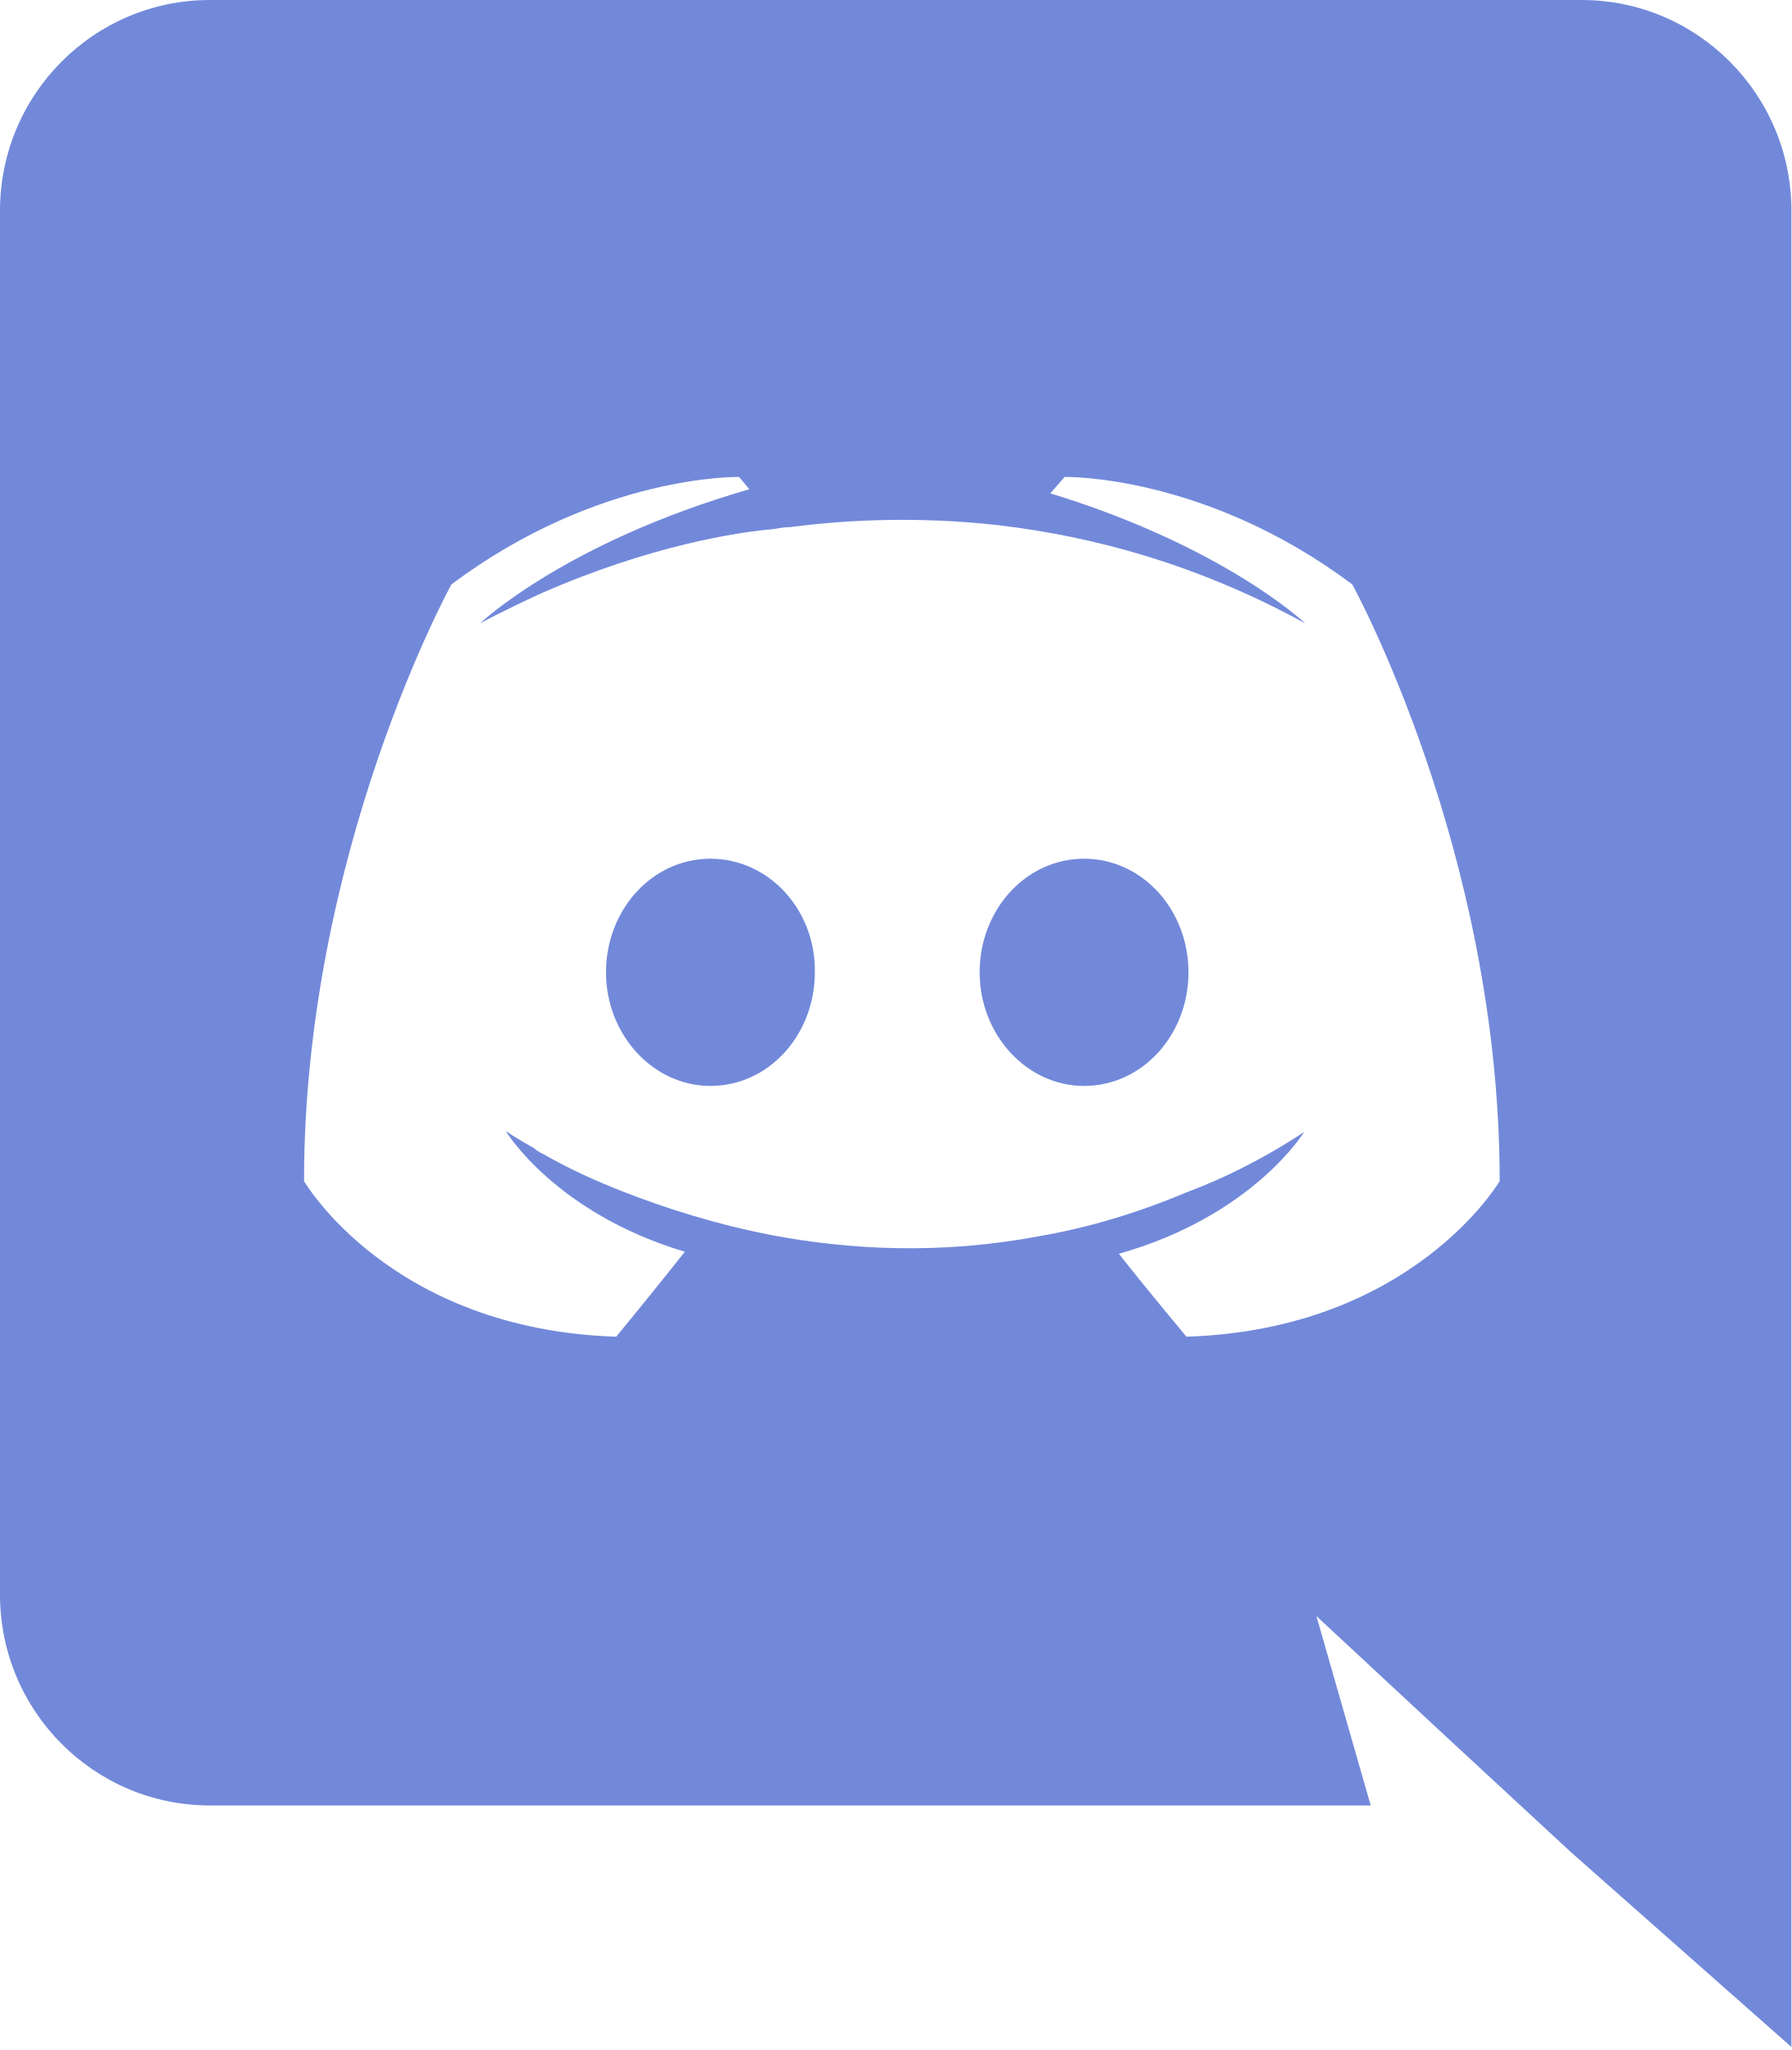
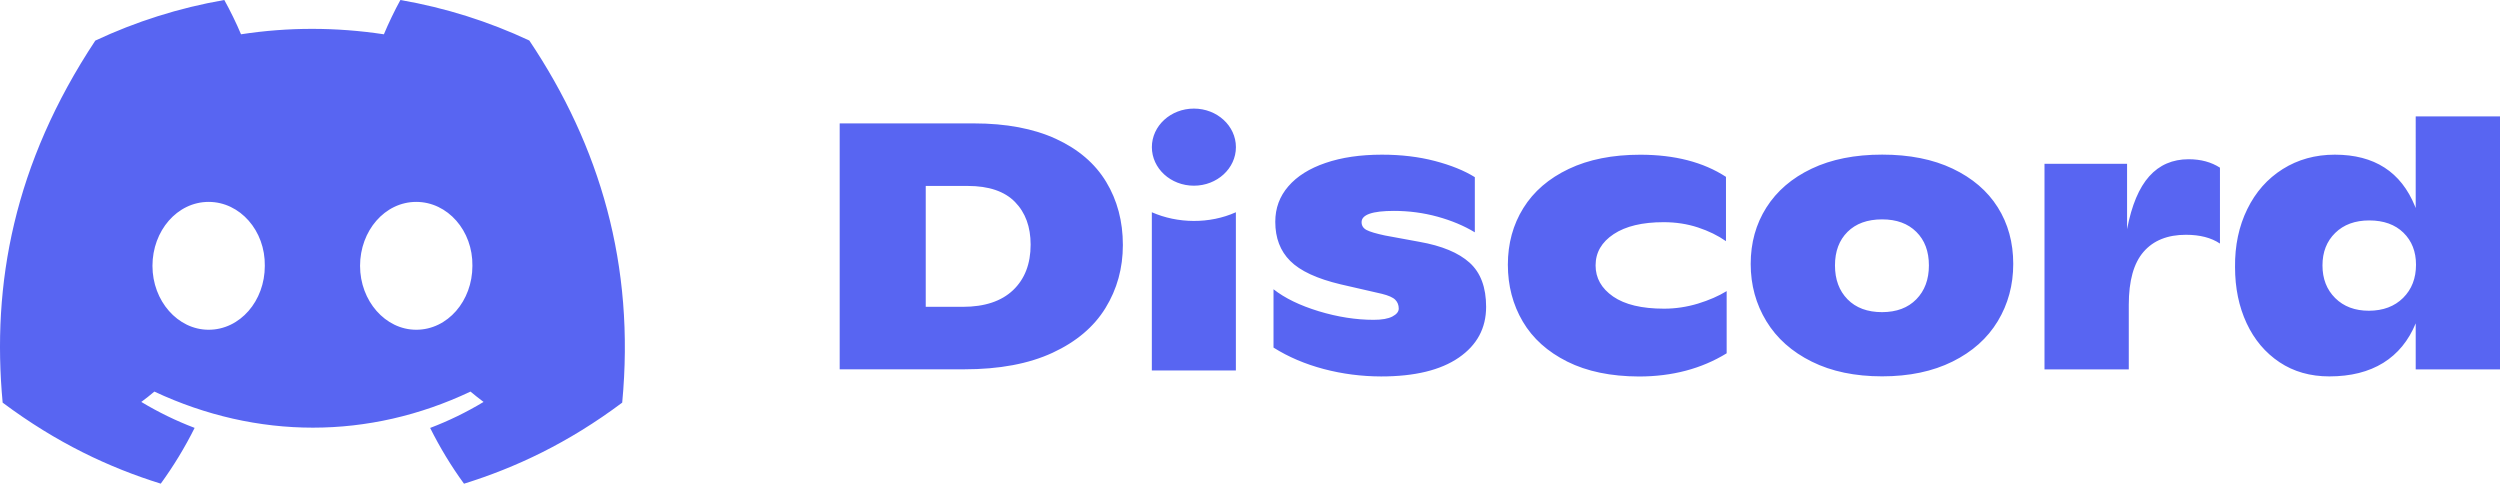
- <svg xmlns="http://www.w3.org/2000/svg" width="256px" height="293px" viewBox="0 0 256 293" version="1.1" preserveAspectRatio="xMidYMid">
+ <svg xmlns="http://www.w3.org/2000/svg" width="512px" height="100px" viewBox="0 0 512 100" version="1.1" preserveAspectRatio="xMidYMid">
  <g>
-     <path d="M226.011,0 L29.989,0 C13.458,0 0,13.458 0,30.135 L0,227.913 C0,244.59 13.458,258.048 29.989,258.048 L195.877,258.048 L188.123,230.985 L206.848,248.393 L224.549,264.777 L256,292.571 L256,30.135 C256,13.458 242.542,0 226.011,0 Z M169.545,191.049 C169.545,191.049 164.279,184.759 159.89,179.2 C179.054,173.787 186.368,161.792 186.368,161.792 C180.37,165.742 174.665,168.521 169.545,170.423 C162.231,173.495 155.209,175.543 148.334,176.713 C134.29,179.346 121.417,178.615 110.446,176.567 C102.107,174.958 94.939,172.617 88.942,170.277 C85.577,168.96 81.92,167.351 78.263,165.303 C77.824,165.01 77.385,164.864 76.946,164.571 C76.654,164.425 76.507,164.279 76.361,164.133 C73.728,162.67 72.265,161.646 72.265,161.646 C72.265,161.646 79.287,173.349 97.865,178.907 C93.477,184.466 88.064,191.049 88.064,191.049 C55.735,190.025 43.447,168.814 43.447,168.814 C43.447,121.71 64.512,83.529 64.512,83.529 C85.577,67.73 105.618,68.169 105.618,68.169 L107.081,69.925 C80.75,77.531 68.608,89.088 68.608,89.088 C68.608,89.088 71.826,87.333 77.239,84.846 C92.891,77.97 105.326,76.069 110.446,75.63 C111.323,75.483 112.055,75.337 112.933,75.337 C121.856,74.167 131.95,73.874 142.482,75.045 C156.379,76.654 171.301,80.75 186.514,89.088 C186.514,89.088 174.958,78.117 150.089,70.51 L152.137,68.169 C152.137,68.169 172.178,67.73 193.243,83.529 C193.243,83.529 214.309,121.71 214.309,168.814 C214.309,168.814 201.874,190.025 169.545,191.049 Z M101.522,122.734 C93.184,122.734 86.601,130.048 86.601,138.971 C86.601,147.895 93.33,155.209 101.522,155.209 C109.861,155.209 116.443,147.895 116.443,138.971 C116.59,130.048 109.861,122.734 101.522,122.734 M154.917,122.734 C146.578,122.734 139.995,130.048 139.995,138.971 C139.995,147.895 146.725,155.209 154.917,155.209 C163.255,155.209 169.838,147.895 169.838,138.971 C169.838,130.048 163.255,122.734 154.917,122.734" fill="#7289DA" />
+     <path d="M82.003,0 C91.263,1.604 100.121,4.421 108.405,8.297 C122.889,29.927 130.086,54.322 127.428,82.46 C116.346,90.746 105.597,95.773 95.028,99.063 C92.411,95.475 90.096,91.651 88.093,87.642 C91.908,86.192 95.571,84.403 99.034,82.316 C98.128,81.638 97.232,80.928 96.356,80.198 C75.551,90.047 52.672,90.047 31.615,80.198 C30.75,80.928 29.854,81.638 28.938,82.316 C32.39,84.393 36.044,86.182 39.859,87.631 C37.856,91.651 35.531,95.465 32.924,99.053 C22.365,95.763 11.626,90.736 0.543,82.46 C-1.721,58.188 2.808,33.566 19.517,8.317 C27.801,4.431 36.668,1.604 45.939,0 C47.086,2.056 48.445,4.822 49.361,7.022 C59.024,5.541 68.777,5.541 78.621,7.022 C79.537,4.822 80.866,2.056 82.003,0 Z M335.936,31.687 C342.981,31.687 348.829,33.198 353.48,36.22 L353.48,49.39 C351.839,48.238 349.926,47.303 347.742,46.583 C345.558,45.863 343.223,45.503 340.726,45.503 C336.358,45.503 332.946,46.316 330.48,47.95 C328.013,49.585 326.777,51.713 326.777,54.355 C326.777,56.946 327.973,59.064 330.369,60.729 C332.766,62.384 336.237,63.217 340.797,63.217 C343.142,63.217 345.458,62.867 347.742,62.179 C350.017,61.48 351.98,60.626 353.62,59.619 L353.62,72.356 C348.457,75.523 342.468,77.106 335.653,77.106 C329.917,77.085 325.024,76.078 320.988,74.063 C316.953,72.048 313.902,69.313 311.869,65.859 C309.836,62.405 308.81,58.519 308.81,54.201 C308.81,49.883 309.866,46.018 311.98,42.615 C314.093,39.212 317.193,36.539 321.281,34.596 C325.366,32.653 330.248,31.687 335.936,31.687 Z M283.019,31.677 C286.964,31.677 290.578,32.108 293.871,32.972 C297.162,33.836 299.879,34.936 302.044,36.282 L302.044,47.581 C299.828,46.234 297.291,45.175 294.393,44.373 C291.504,43.582 288.536,43.191 285.475,43.191 C281.056,43.191 278.853,43.962 278.853,45.494 C278.853,46.213 279.195,46.748 279.879,47.108 C280.563,47.467 281.821,47.838 283.643,48.228 L290.688,49.524 C295.29,50.336 298.721,51.765 300.975,53.8 C303.231,55.836 304.357,58.848 304.357,62.837 C304.357,67.206 302.496,70.671 298.761,73.241 C295.027,75.811 289.732,77.096 282.868,77.096 C278.831,77.086 274.907,76.582 271.102,75.574 C267.297,74.567 263.864,73.107 260.815,71.185 L260.815,59.239 C263.12,61.058 266.21,62.559 270.085,63.742 C273.96,64.914 277.705,65.5 281.328,65.5 C283.019,65.5 284.298,65.273 285.163,64.821 C286.029,64.369 286.462,63.824 286.462,63.197 C286.462,62.477 286.231,61.881 285.757,61.398 C285.284,60.914 284.368,60.513 283.01,60.174 L274.555,58.231 C269.713,57.08 266.28,55.486 264.238,53.441 C262.194,51.405 261.177,48.732 261.177,45.422 C261.177,42.636 262.063,40.22 263.855,38.153 C265.636,36.087 268.173,34.493 271.464,33.373 C274.756,32.242 278.6,31.677 283.019,31.677 Z M512,23.833 L512,75.646 L494.737,75.646 L494.737,66.219 C493.277,69.766 491.063,72.47 488.084,74.32 C485.104,76.161 481.42,77.086 477.052,77.086 C473.147,77.086 469.746,76.119 466.835,74.176 C463.927,72.233 461.683,69.571 460.103,66.188 C458.532,62.806 457.736,58.982 457.736,54.705 C457.687,50.295 458.522,46.337 460.243,42.831 C461.955,39.325 464.379,36.591 467.5,34.627 C470.621,32.664 474.184,31.677 478.18,31.677 C486.262,31.677 491.728,35.201 494.588,42.241 L494.736,42.614 L494.737,23.833 L512,23.833 Z M385.467,31.666 C391.054,31.666 395.874,32.622 399.911,34.545 C403.947,36.467 407.028,39.099 409.142,42.461 C411.256,45.823 412.312,49.678 412.312,54.047 C412.312,58.365 411.256,62.272 409.142,65.777 C407.028,69.283 403.937,72.038 399.871,74.053 C395.804,76.068 391.003,77.075 385.458,77.075 C379.911,77.075 375.11,76.078 371.054,74.063 C366.987,72.048 363.888,69.293 361.753,65.787 C359.62,62.282 358.542,58.375 358.542,54.057 C358.542,49.74 359.609,45.884 361.753,42.502 C363.896,39.12 366.977,36.467 371.024,34.545 C375.059,32.622 379.881,31.666 385.467,31.666 Z M253.107,43.468 L253.107,75.872 L235.896,75.872 L235.896,43.468 C241.17,45.791 247.713,45.894 253.107,43.468 Z M448.235,32.612 C450.721,32.612 452.856,33.188 454.647,34.339 L454.647,49.883 C452.856,48.68 450.54,48.084 447.672,48.084 C443.916,48.084 441.018,49.246 439.004,51.569 C436.982,53.893 435.975,57.511 435.975,62.405 L435.975,75.646 L418.713,75.646 L418.713,33.548 L435.624,33.548 L435.624,46.933 C436.559,42.039 438.08,38.431 440.173,36.097 C442.257,33.774 444.953,32.612 448.235,32.612 Z M199.445,25.272 C206.069,25.272 211.665,26.331 216.256,28.438 C220.834,30.546 224.268,33.486 226.543,37.249 C228.816,41.011 229.964,45.319 229.964,50.171 C229.964,54.921 228.776,59.228 226.401,63.083 C224.025,66.949 220.412,70.002 215.551,72.254 C210.69,74.505 204.669,75.636 197.473,75.636 L171.967,75.636 L171.967,25.272 L199.445,25.272 Z M42.728,41.348 C36.296,41.348 31.223,47.26 31.223,54.446 C31.223,61.632 36.407,67.533 42.728,67.533 C49.16,67.533 54.243,61.632 54.233,54.446 C54.343,47.249 49.16,41.348 42.728,41.348 Z M85.244,41.348 C78.812,41.348 73.739,47.26 73.739,54.446 C73.739,61.632 78.923,67.533 85.244,67.533 C91.676,67.533 96.749,61.632 96.749,54.446 C96.86,47.249 91.676,41.348 85.244,41.348 Z M385.458,44.928 C382.447,44.928 380.092,45.781 378.371,47.488 C376.66,49.195 375.804,51.477 375.804,54.356 C375.804,57.234 376.66,59.547 378.371,61.295 C380.083,63.043 382.447,63.927 385.458,63.927 C388.415,63.916 390.752,63.043 392.462,61.295 C394.175,59.547 395.039,57.234 395.039,54.356 C395.039,51.477 394.183,49.184 392.462,47.488 C390.752,45.781 388.415,44.928 385.458,44.928 Z M485.225,45.144 C482.316,45.144 479.992,45.997 478.25,47.704 C476.508,49.411 475.643,51.621 475.643,54.356 C475.643,57.09 476.508,59.321 478.25,61.048 C479.992,62.775 482.287,63.639 485.155,63.639 C488.063,63.629 490.398,62.755 492.161,61.007 C493.923,59.259 494.798,56.987 494.798,54.212 C494.798,51.528 493.942,49.339 492.231,47.663 C490.519,45.987 488.174,45.144 485.225,45.144 Z M198.187,38.081 L189.591,38.081 L189.591,62.837 L197.191,62.837 C201.65,62.837 205.083,61.696 207.478,59.424 C209.874,57.141 211.072,54.037 211.072,50.099 C211.072,46.45 210.004,43.54 207.871,41.361 C205.737,39.181 202.506,38.081 198.187,38.081 Z M244.51,22.239 C249.262,22.239 253.116,25.773 253.116,30.134 C253.116,34.495 249.262,38.03 244.51,38.03 C239.756,38.03 235.903,34.495 235.903,30.134 C235.903,25.773 239.756,22.239 244.51,22.239 Z" fill="#5865F2" fill-rule="nonzero" />
  </g>
</svg>
